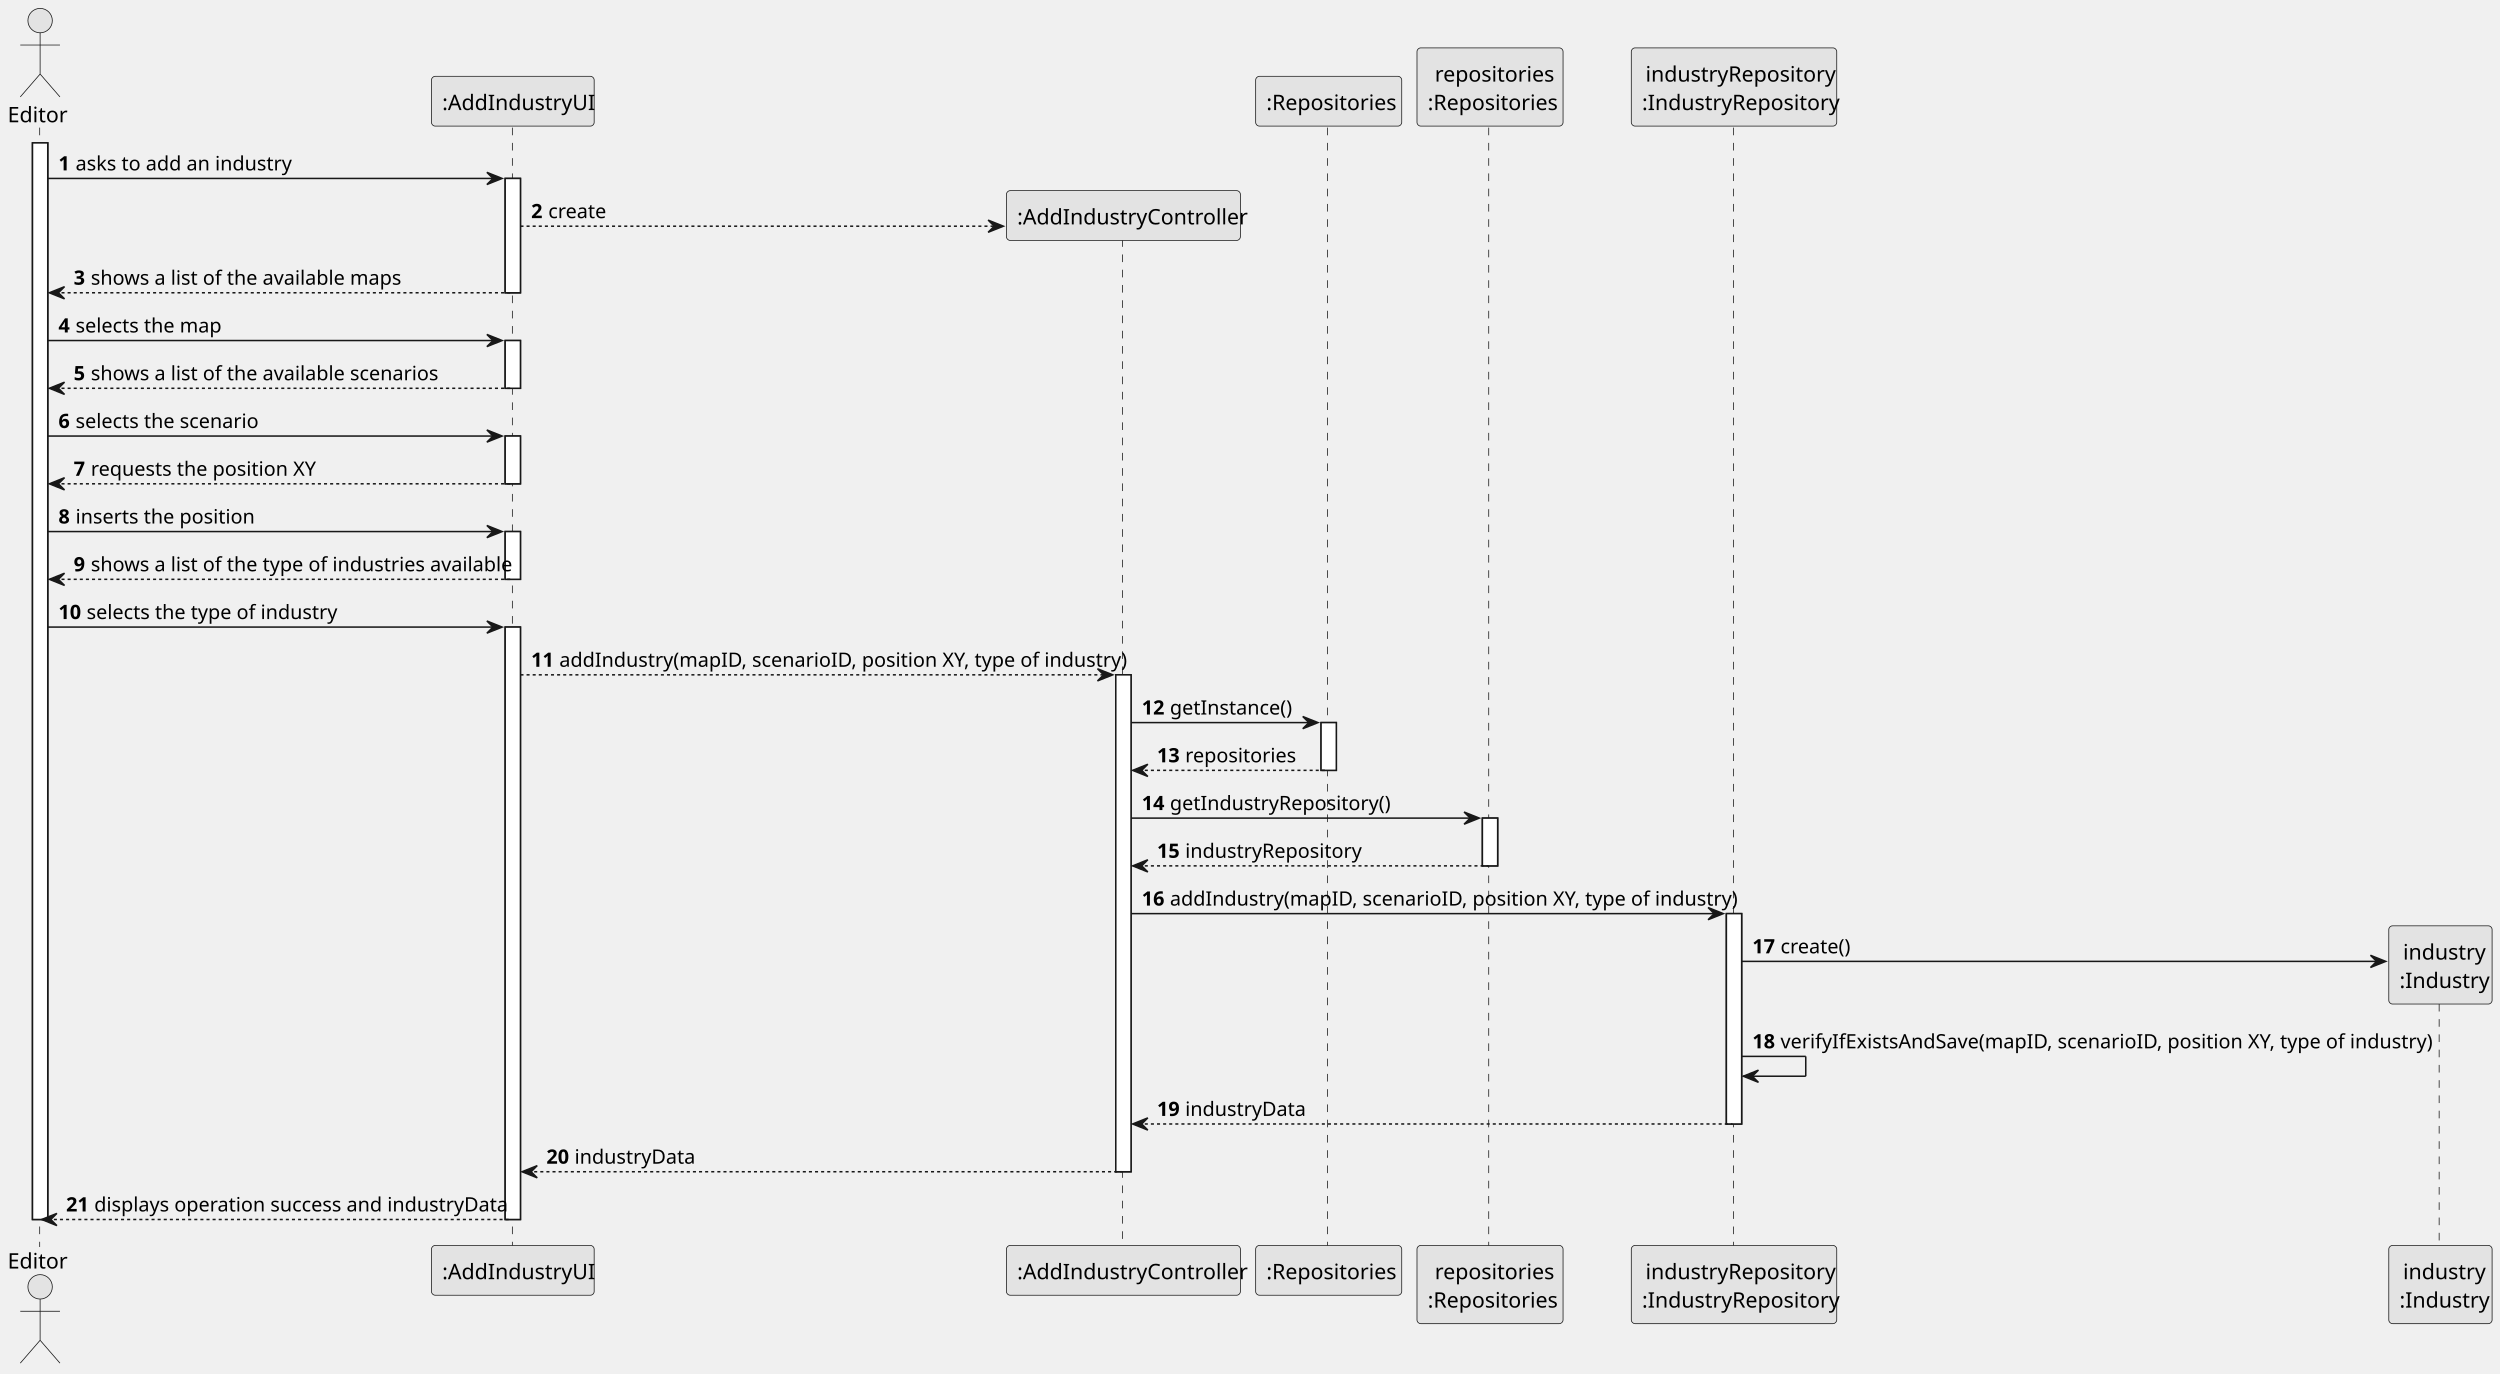
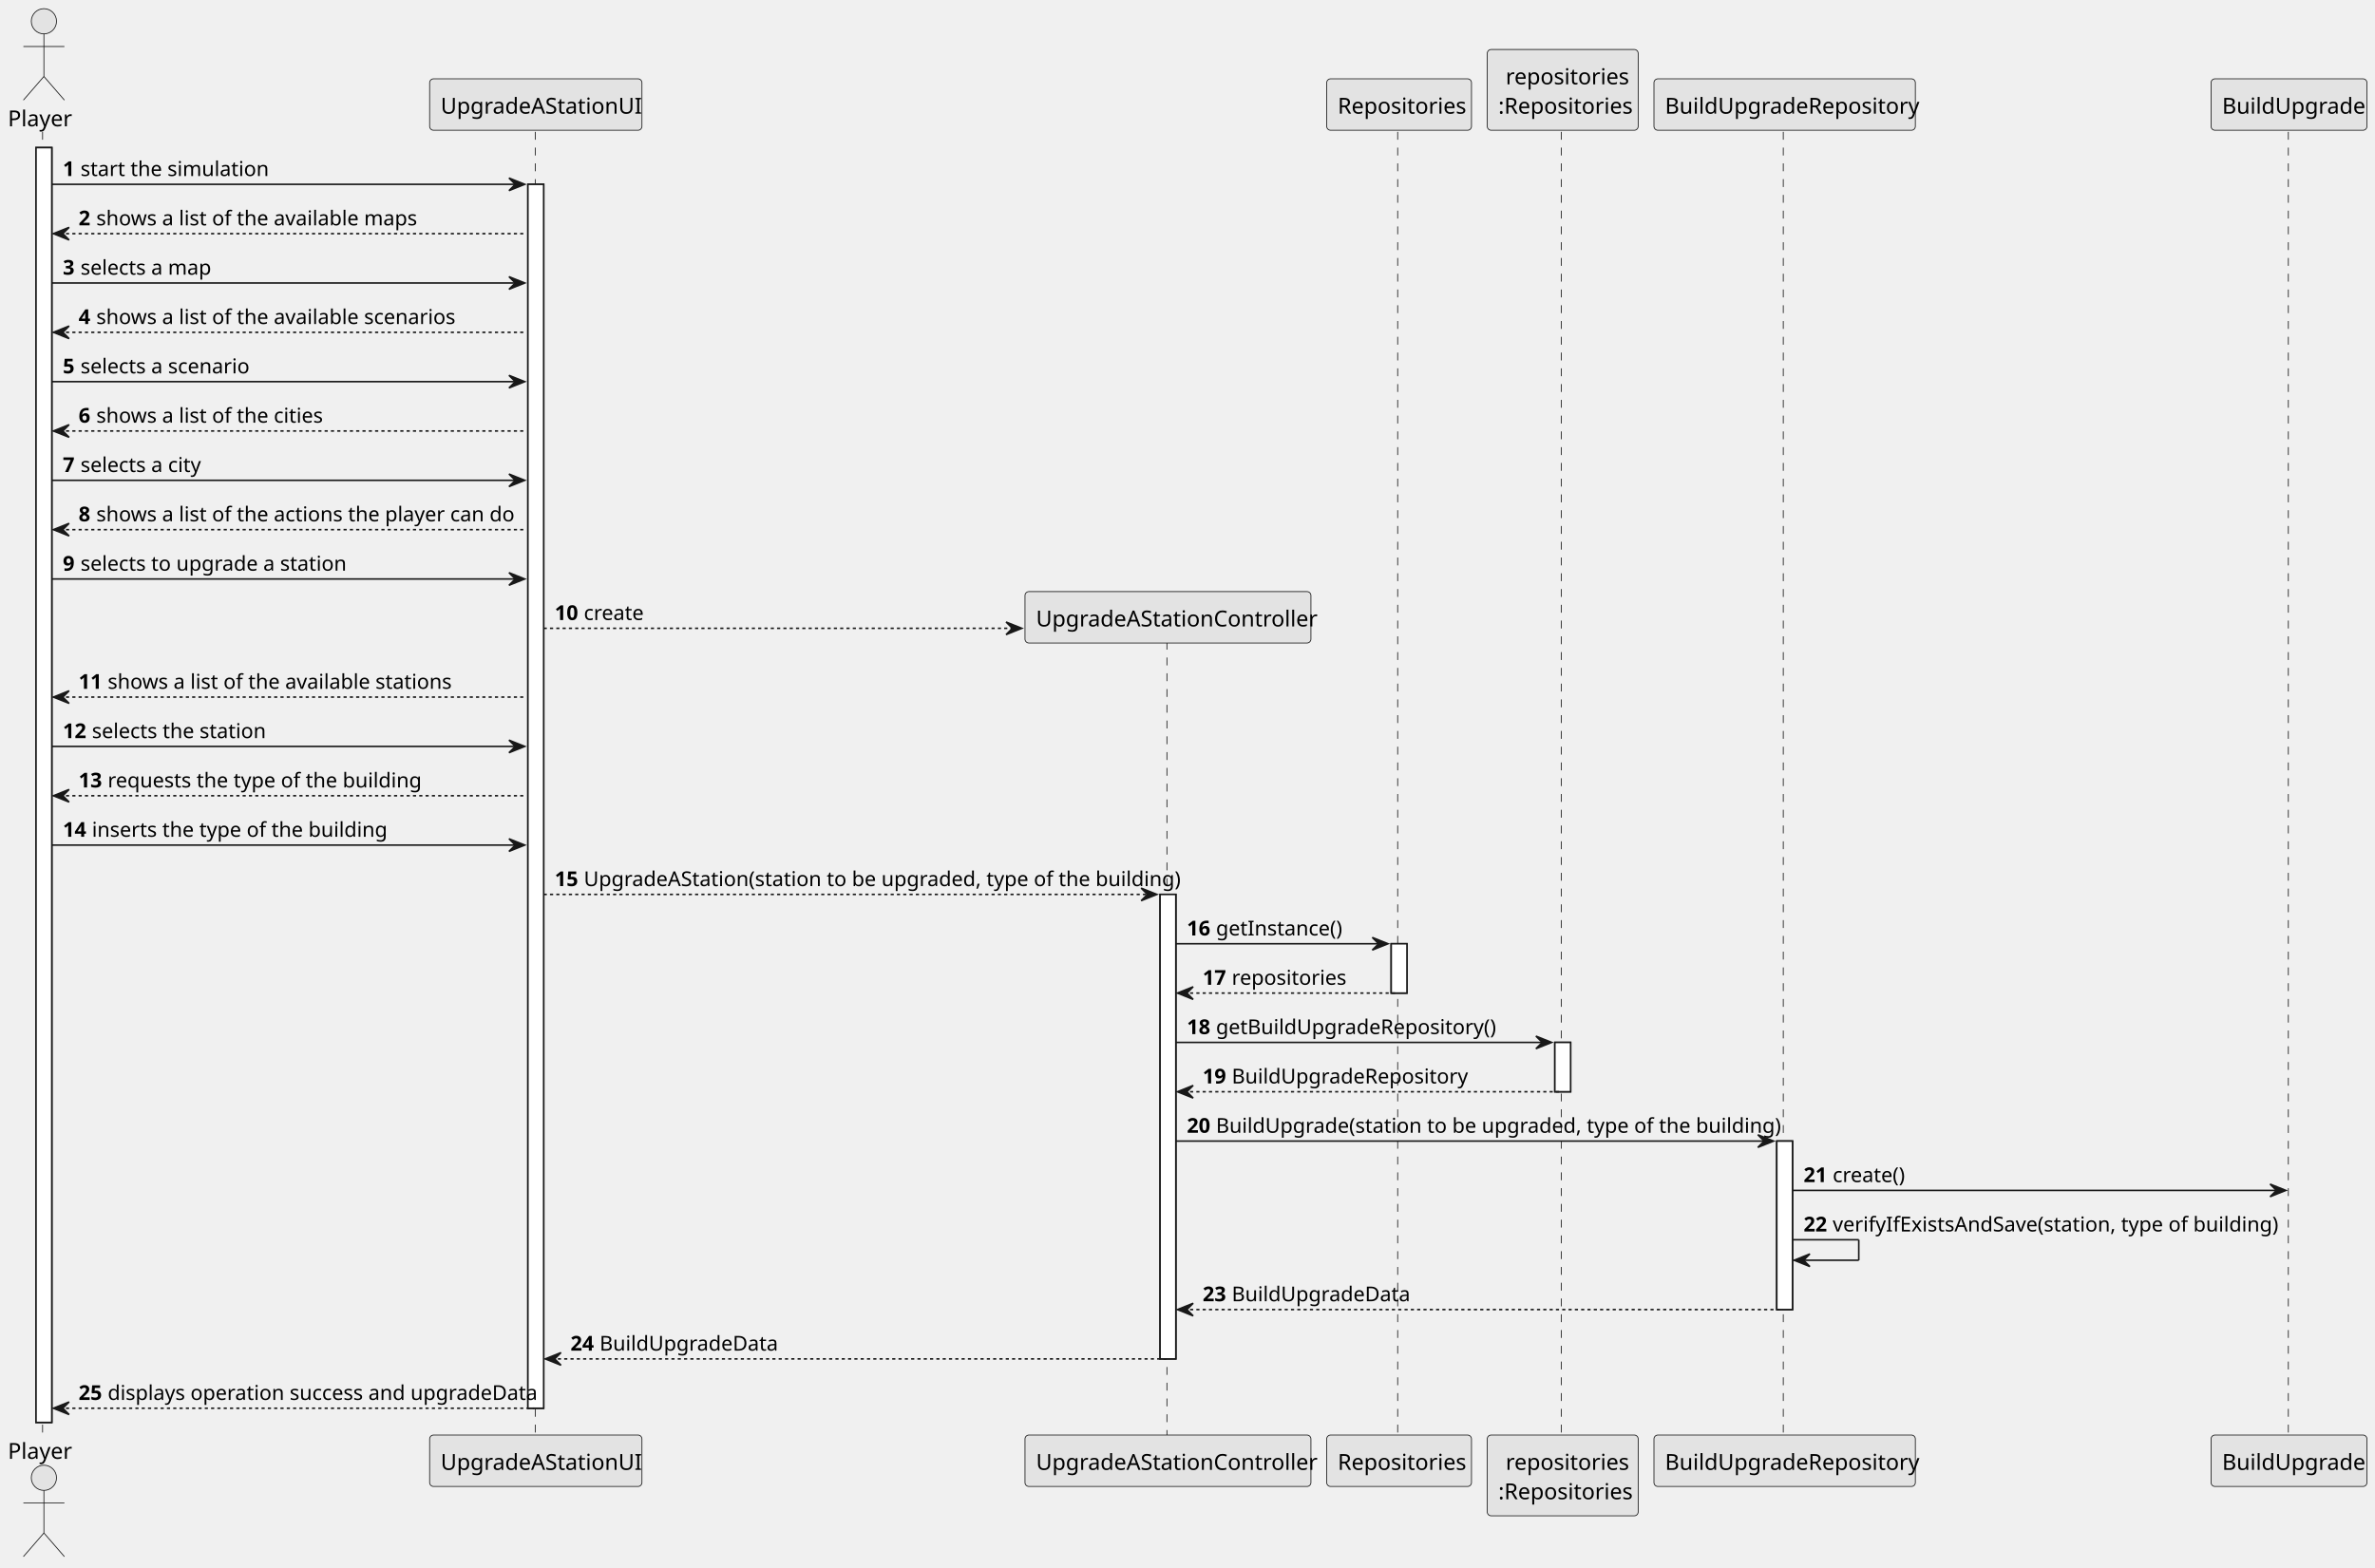
- <svg xmlns="http://www.w3.org/2000/svg" contentStyleType="text/css" height="900px" preserveAspectRatio="none" style="width:1638px;height:900px;background:#FFFFFF;" version="1.1" viewBox="0 0 1638 900" width="1638px" zoomAndPan="magnify">
+ <svg xmlns="http://www.w3.org/2000/svg" contentStyleType="text/css" height="994px" preserveAspectRatio="none" style="width:1506px;height:994px;background:#FFFFFF;" version="1.1" viewBox="0 0 1506 994" width="1506px" zoomAndPan="magnify">
  <defs />
  <g>
-     <rect fill="#FFFFFF" height="705.393" style="stroke:#181818;stroke-width:1.0;" width="10" x="21.286" y="93.621" />
-     <rect fill="#FFFFFF" height="74.912" style="stroke:#181818;stroke-width:1.0;" width="10" x="330.998" y="116.912" />
-     <rect fill="#FFFFFF" height="31.291" style="stroke:#181818;stroke-width:1.0;" width="10" x="330.998" y="223.115" />
-     <rect fill="#FFFFFF" height="31.291" style="stroke:#181818;stroke-width:1.0;" width="10" x="330.998" y="285.697" />
-     <rect fill="#FFFFFF" height="31.291" style="stroke:#181818;stroke-width:1.0;" width="10" x="330.998" y="348.279" />
-     <rect fill="#FFFFFF" height="388.152" style="stroke:#181818;stroke-width:1.0;" width="10" x="330.998" y="410.861" />
-     <rect fill="#FFFFFF" height="325.57" style="stroke:#181818;stroke-width:1.0;" width="10" x="731.063" y="442.152" />
-     <rect fill="#FFFFFF" height="31.291" style="stroke:#181818;stroke-width:1.0;" width="10" x="865.56" y="473.443" />
-     <rect fill="#FFFFFF" height="31.291" style="stroke:#181818;stroke-width:1.0;" width="10" x="971.263" y="536.025" />
-     <rect fill="#FFFFFF" height="137.824" style="stroke:#181818;stroke-width:1.0;" width="10" x="1131.129" y="598.607" />
-     <line style="stroke:#181818;stroke-width:0.5;stroke-dasharray:5.0,5.0;" x1="26" x2="26" y1="83.621" y2="817.014" />
-     <line style="stroke:#181818;stroke-width:0.5;stroke-dasharray:5.0,5.0;" x1="335.698" x2="335.698" y1="83.621" y2="817.014" />
-     <line style="stroke:#181818;stroke-width:0.5;stroke-dasharray:5.0,5.0;" x1="735.419" x2="735.419" y1="156.723" y2="817.014" />
-     <line style="stroke:#181818;stroke-width:0.5;stroke-dasharray:5.0,5.0;" x1="869.708" x2="869.708" y1="83.621" y2="817.014" />
-     <line style="stroke:#181818;stroke-width:0.5;stroke-dasharray:5.0,5.0;" x1="975.411" x2="975.411" y1="83.621" y2="817.014" />
-     <line style="stroke:#181818;stroke-width:0.5;stroke-dasharray:5.0,5.0;" x1="1135.826" x2="1135.826" y1="83.621" y2="817.014" />
-     <line style="stroke:#181818;stroke-width:0.5;stroke-dasharray:5.0,5.0;" x1="1598.133" x2="1598.133" y1="647.729" y2="817.014" />
-     <text fill="#000000" font-family="sans-serif" font-size="14" lengthAdjust="spacing" textLength="36.572" x="5" y="80.107">Editor</text>
-     <ellipse cx="26.286" cy="13.5" fill="#E3E3E3" rx="8" ry="8" style="stroke:#181818;stroke-width:0.5;" />
-     <path d="M26.286,21.5 L26.286,48.5 M13.286,29.5 L39.286,29.5 M26.286,48.5 L13.286,63.5 M26.286,48.5 L39.286,63.5 " fill="none" style="stroke:#181818;stroke-width:0.5;" />
-     <text fill="#000000" font-family="sans-serif" font-size="14" lengthAdjust="spacing" textLength="36.572" x="5" y="831.121">Editor</text>
-     <ellipse cx="26.286" cy="843.135" fill="#E3E3E3" rx="8" ry="8" style="stroke:#181818;stroke-width:0.5;" />
-     <path d="M26.286,851.135 L26.286,878.135 M13.286,859.135 L39.286,859.135 M26.286,878.135 L13.286,893.135 M26.286,878.135 L39.286,893.135 " fill="none" style="stroke:#181818;stroke-width:0.5;" />
-     <rect fill="#E3E3E3" height="32.621" rx="2.5" ry="2.5" style="stroke:#181818;stroke-width:0.5;" width="106.6" x="282.698" y="50" />
-     <text fill="#000000" font-family="sans-serif" font-size="14" lengthAdjust="spacing" textLength="92.6" x="289.698" y="72.107">:AddIndustryUI</text>
-     <rect fill="#E3E3E3" height="32.621" rx="2.5" ry="2.5" style="stroke:#181818;stroke-width:0.5;" width="106.6" x="282.698" y="816.014" />
-     <text fill="#000000" font-family="sans-serif" font-size="14" lengthAdjust="spacing" textLength="92.6" x="289.698" y="838.121">:AddIndustryUI</text>
-     <rect fill="#E3E3E3" height="32.621" rx="2.5" ry="2.5" style="stroke:#181818;stroke-width:0.5;" width="153.289" x="659.419" y="816.014" />
-     <text fill="#000000" font-family="sans-serif" font-size="14" lengthAdjust="spacing" textLength="139.289" x="666.419" y="838.121">:AddIndustryController</text>
-     <rect fill="#E3E3E3" height="32.621" rx="2.5" ry="2.5" style="stroke:#181818;stroke-width:0.5;" width="95.703" x="822.708" y="50" />
-     <text fill="#000000" font-family="sans-serif" font-size="14" lengthAdjust="spacing" textLength="81.703" x="829.708" y="72.107">:Repositories</text>
-     <rect fill="#E3E3E3" height="32.621" rx="2.5" ry="2.5" style="stroke:#181818;stroke-width:0.5;" width="95.703" x="822.708" y="816.014" />
-     <text fill="#000000" font-family="sans-serif" font-size="14" lengthAdjust="spacing" textLength="81.703" x="829.708" y="838.121">:Repositories</text>
-     <rect fill="#E3E3E3" height="51.242" rx="2.5" ry="2.5" style="stroke:#181818;stroke-width:0.5;" width="95.703" x="928.411" y="31.379" />
-     <text fill="#000000" font-family="sans-serif" font-size="14" lengthAdjust="spacing" textLength="72.365" x="940.08" y="53.486">repositories</text>
-     <text fill="#000000" font-family="sans-serif" font-size="14" lengthAdjust="spacing" textLength="81.703" x="935.411" y="72.107">:Repositories</text>
-     <rect fill="#E3E3E3" height="51.242" rx="2.5" ry="2.5" style="stroke:#181818;stroke-width:0.5;" width="95.703" x="928.411" y="816.014" />
-     <text fill="#000000" font-family="sans-serif" font-size="14" lengthAdjust="spacing" textLength="72.365" x="940.08" y="838.121">repositories</text>
-     <text fill="#000000" font-family="sans-serif" font-size="14" lengthAdjust="spacing" textLength="81.703" x="935.411" y="856.742">:Repositories</text>
-     <rect fill="#E3E3E3" height="51.242" rx="2.5" ry="2.5" style="stroke:#181818;stroke-width:0.5;" width="134.606" x="1068.826" y="31.379" />
-     <text fill="#000000" font-family="sans-serif" font-size="14" lengthAdjust="spacing" textLength="115.938" x="1078.161" y="53.486">industryRepository</text>
-     <text fill="#000000" font-family="sans-serif" font-size="14" lengthAdjust="spacing" textLength="120.606" x="1075.826" y="72.107">:IndustryRepository</text>
-     <rect fill="#E3E3E3" height="51.242" rx="2.5" ry="2.5" style="stroke:#181818;stroke-width:0.5;" width="134.606" x="1068.826" y="816.014" />
-     <text fill="#000000" font-family="sans-serif" font-size="14" lengthAdjust="spacing" textLength="115.938" x="1078.161" y="838.121">industryRepository</text>
-     <text fill="#000000" font-family="sans-serif" font-size="14" lengthAdjust="spacing" textLength="120.606" x="1075.826" y="856.742">:IndustryRepository</text>
-     <rect fill="#E3E3E3" height="51.242" rx="2.5" ry="2.5" style="stroke:#181818;stroke-width:0.5;" width="67.689" x="1565.133" y="816.014" />
-     <text fill="#000000" font-family="sans-serif" font-size="14" lengthAdjust="spacing" textLength="49.02" x="1574.468" y="838.121">industry</text>
-     <text fill="#000000" font-family="sans-serif" font-size="14" lengthAdjust="spacing" textLength="53.69" x="1572.133" y="856.742">:Industry</text>
-     <rect fill="#FFFFFF" height="705.393" style="stroke:#181818;stroke-width:1.0;" width="10" x="21.286" y="93.621" />
-     <rect fill="#FFFFFF" height="74.912" style="stroke:#181818;stroke-width:1.0;" width="10" x="330.998" y="116.912" />
-     <rect fill="#FFFFFF" height="31.291" style="stroke:#181818;stroke-width:1.0;" width="10" x="330.998" y="223.115" />
-     <rect fill="#FFFFFF" height="31.291" style="stroke:#181818;stroke-width:1.0;" width="10" x="330.998" y="285.697" />
-     <rect fill="#FFFFFF" height="31.291" style="stroke:#181818;stroke-width:1.0;" width="10" x="330.998" y="348.279" />
-     <rect fill="#FFFFFF" height="388.152" style="stroke:#181818;stroke-width:1.0;" width="10" x="330.998" y="410.861" />
-     <rect fill="#FFFFFF" height="325.57" style="stroke:#181818;stroke-width:1.0;" width="10" x="731.063" y="442.152" />
-     <rect fill="#FFFFFF" height="31.291" style="stroke:#181818;stroke-width:1.0;" width="10" x="865.56" y="473.443" />
-     <rect fill="#FFFFFF" height="31.291" style="stroke:#181818;stroke-width:1.0;" width="10" x="971.263" y="536.025" />
-     <rect fill="#FFFFFF" height="137.824" style="stroke:#181818;stroke-width:1.0;" width="10" x="1131.129" y="598.607" />
-     <polygon fill="#181818" points="318.998,112.912,328.998,116.912,318.998,120.912,322.998,116.912" style="stroke:#181818;stroke-width:1.0;" />
-     <line style="stroke:#181818;stroke-width:1.0;" x1="31.286" x2="324.998" y1="116.912" y2="116.912" />
-     <text fill="#000000" font-family="sans-serif" font-size="13" font-weight="bold" lengthAdjust="spacing" textLength="7.23" x="38.286" y="111.649">1</text>
-     <text fill="#000000" font-family="sans-serif" font-size="13" lengthAdjust="spacing" textLength="133.688" x="49.516" y="111.649">asks to add an industry</text>
-     <polygon fill="#181818" points="647.419,144.203,657.419,148.203,647.419,152.203,651.419,148.203" style="stroke:#181818;stroke-width:1.0;" />
-     <line style="stroke:#181818;stroke-width:1.0;stroke-dasharray:2.0,2.0;" x1="340.998" x2="653.419" y1="148.203" y2="148.203" />
-     <text fill="#000000" font-family="sans-serif" font-size="13" font-weight="bold" lengthAdjust="spacing" textLength="7.23" x="347.998" y="142.94">2</text>
-     <text fill="#000000" font-family="sans-serif" font-size="13" lengthAdjust="spacing" textLength="36.131" x="359.228" y="142.94">create</text>
-     <rect fill="#E3E3E3" height="32.621" rx="2.5" ry="2.5" style="stroke:#181818;stroke-width:0.5;" width="153.289" x="659.419" y="124.912" />
-     <text fill="#000000" font-family="sans-serif" font-size="14" lengthAdjust="spacing" textLength="139.289" x="666.419" y="147.019">:AddIndustryController</text>
-     <polygon fill="#181818" points="42.286,187.824,32.286,191.824,42.286,195.824,38.286,191.824" style="stroke:#181818;stroke-width:1.0;" />
-     <line style="stroke:#181818;stroke-width:1.0;stroke-dasharray:2.0,2.0;" x1="36.286" x2="334.998" y1="191.824" y2="191.824" />
-     <text fill="#000000" font-family="sans-serif" font-size="13" font-weight="bold" lengthAdjust="spacing" textLength="7.23" x="48.286" y="186.561">3</text>
-     <text fill="#000000" font-family="sans-serif" font-size="13" lengthAdjust="spacing" textLength="193.654" x="59.516" y="186.561">shows a list of the available maps</text>
-     <polygon fill="#181818" points="318.998,219.115,328.998,223.115,318.998,227.115,322.998,223.115" style="stroke:#181818;stroke-width:1.0;" />
-     <line style="stroke:#181818;stroke-width:1.0;" x1="31.286" x2="324.998" y1="223.115" y2="223.115" />
-     <text fill="#000000" font-family="sans-serif" font-size="13" font-weight="bold" lengthAdjust="spacing" textLength="7.23" x="38.286" y="217.852">4</text>
-     <text fill="#000000" font-family="sans-serif" font-size="13" lengthAdjust="spacing" textLength="91.044" x="49.516" y="217.852">selects the map</text>
-     <polygon fill="#181818" points="42.286,250.406,32.286,254.406,42.286,258.406,38.286,254.406" style="stroke:#181818;stroke-width:1.0;" />
-     <line style="stroke:#181818;stroke-width:1.0;stroke-dasharray:2.0,2.0;" x1="36.286" x2="334.998" y1="254.406" y2="254.406" />
-     <text fill="#000000" font-family="sans-serif" font-size="13" font-weight="bold" lengthAdjust="spacing" textLength="7.23" x="48.286" y="249.144">5</text>
-     <text fill="#000000" font-family="sans-serif" font-size="13" lengthAdjust="spacing" textLength="217.502" x="59.516" y="249.144">shows a list of the available scenarios</text>
-     <polygon fill="#181818" points="318.998,281.697,328.998,285.697,318.998,289.697,322.998,285.697" style="stroke:#181818;stroke-width:1.0;" />
-     <line style="stroke:#181818;stroke-width:1.0;" x1="31.286" x2="324.998" y1="285.697" y2="285.697" />
-     <text fill="#000000" font-family="sans-serif" font-size="13" font-weight="bold" lengthAdjust="spacing" textLength="7.23" x="38.286" y="280.435">6</text>
-     <text fill="#000000" font-family="sans-serif" font-size="13" lengthAdjust="spacing" textLength="114.893" x="49.516" y="280.435">selects the scenario</text>
-     <polygon fill="#181818" points="42.286,312.988,32.286,316.988,42.286,320.988,38.286,316.988" style="stroke:#181818;stroke-width:1.0;" />
-     <line style="stroke:#181818;stroke-width:1.0;stroke-dasharray:2.0,2.0;" x1="36.286" x2="334.998" y1="316.988" y2="316.988" />
-     <text fill="#000000" font-family="sans-serif" font-size="13" font-weight="bold" lengthAdjust="spacing" textLength="7.23" x="48.286" y="311.726">7</text>
-     <text fill="#000000" font-family="sans-serif" font-size="13" lengthAdjust="spacing" textLength="140.918" x="59.516" y="311.726">requests the position XY</text>
-     <polygon fill="#181818" points="318.998,344.279,328.998,348.279,318.998,352.279,322.998,348.279" style="stroke:#181818;stroke-width:1.0;" />
-     <line style="stroke:#181818;stroke-width:1.0;" x1="31.286" x2="324.998" y1="348.279" y2="348.279" />
-     <text fill="#000000" font-family="sans-serif" font-size="13" font-weight="bold" lengthAdjust="spacing" textLength="7.23" x="38.286" y="343.017">8</text>
-     <text fill="#000000" font-family="sans-serif" font-size="13" lengthAdjust="spacing" textLength="108.393" x="49.516" y="343.017">inserts the position</text>
-     <polygon fill="#181818" points="42.286,375.57,32.286,379.57,42.286,383.57,38.286,379.57" style="stroke:#181818;stroke-width:1.0;" />
-     <line style="stroke:#181818;stroke-width:1.0;stroke-dasharray:2.0,2.0;" x1="36.286" x2="334.998" y1="379.57" y2="379.57" />
-     <text fill="#000000" font-family="sans-serif" font-size="13" font-weight="bold" lengthAdjust="spacing" textLength="7.23" x="48.286" y="374.308">9</text>
-     <text fill="#000000" font-family="sans-serif" font-size="13" lengthAdjust="spacing" textLength="260.14" x="59.516" y="374.308">shows a list of the type of industries available</text>
-     <polygon fill="#181818" points="318.998,406.861,328.998,410.861,318.998,414.861,322.998,410.861" style="stroke:#181818;stroke-width:1.0;" />
-     <line style="stroke:#181818;stroke-width:1.0;" x1="31.286" x2="324.998" y1="410.861" y2="410.861" />
-     <text fill="#000000" font-family="sans-serif" font-size="13" font-weight="bold" lengthAdjust="spacing" textLength="14.46" x="38.286" y="405.599">10</text>
-     <text fill="#000000" font-family="sans-serif" font-size="13" lengthAdjust="spacing" textLength="153.912" x="56.746" y="405.599">selects the type of industry</text>
-     <polygon fill="#181818" points="719.063,438.152,729.063,442.152,719.063,446.152,723.063,442.152" style="stroke:#181818;stroke-width:1.0;" />
-     <line style="stroke:#181818;stroke-width:1.0;stroke-dasharray:2.0,2.0;" x1="340.998" x2="725.063" y1="442.152" y2="442.152" />
-     <text fill="#000000" font-family="sans-serif" font-size="13" font-weight="bold" lengthAdjust="spacing" textLength="14.46" x="347.998" y="436.89">11</text>
-     <text fill="#000000" font-family="sans-serif" font-size="13" lengthAdjust="spacing" textLength="352.606" x="366.457" y="436.89">addIndustry(mapID, scenarioID, position XY, type of industry)</text>
-     <polygon fill="#181818" points="853.56,469.443,863.56,473.443,853.56,477.443,857.56,473.443" style="stroke:#181818;stroke-width:1.0;" />
-     <line style="stroke:#181818;stroke-width:1.0;" x1="741.063" x2="859.56" y1="473.443" y2="473.443" />
-     <text fill="#000000" font-family="sans-serif" font-size="13" font-weight="bold" lengthAdjust="spacing" textLength="14.46" x="748.063" y="468.181">12</text>
-     <text fill="#000000" font-family="sans-serif" font-size="13" lengthAdjust="spacing" textLength="75.874" x="766.523" y="468.181">getInstance()</text>
-     <polygon fill="#181818" points="752.063,500.734,742.063,504.734,752.063,508.734,748.063,504.734" style="stroke:#181818;stroke-width:1.0;" />
-     <line style="stroke:#181818;stroke-width:1.0;stroke-dasharray:2.0,2.0;" x1="746.063" x2="869.56" y1="504.734" y2="504.734" />
-     <text fill="#000000" font-family="sans-serif" font-size="13" font-weight="bold" lengthAdjust="spacing" textLength="14.46" x="758.063" y="499.472">13</text>
-     <text fill="#000000" font-family="sans-serif" font-size="13" lengthAdjust="spacing" textLength="67.196" x="776.523" y="499.472">repositories</text>
-     <polygon fill="#181818" points="959.263,532.025,969.263,536.025,959.263,540.025,963.263,536.025" style="stroke:#181818;stroke-width:1.0;" />
-     <line style="stroke:#181818;stroke-width:1.0;" x1="741.063" x2="965.263" y1="536.025" y2="536.025" />
-     <text fill="#000000" font-family="sans-serif" font-size="13" font-weight="bold" lengthAdjust="spacing" textLength="14.46" x="748.063" y="530.763">14</text>
-     <text fill="#000000" font-family="sans-serif" font-size="13" lengthAdjust="spacing" textLength="135.11" x="766.523" y="530.763">getIndustryRepository()</text>
-     <polygon fill="#181818" points="752.063,563.316,742.063,567.316,752.063,571.316,748.063,567.316" style="stroke:#181818;stroke-width:1.0;" />
-     <line style="stroke:#181818;stroke-width:1.0;stroke-dasharray:2.0,2.0;" x1="746.063" x2="975.263" y1="567.316" y2="567.316" />
-     <text fill="#000000" font-family="sans-serif" font-size="13" font-weight="bold" lengthAdjust="spacing" textLength="14.46" x="758.063" y="562.054">15</text>
-     <text fill="#000000" font-family="sans-serif" font-size="13" lengthAdjust="spacing" textLength="107.656" x="776.523" y="562.054">industryRepository</text>
-     <polygon fill="#181818" points="1119.129,594.607,1129.129,598.607,1119.129,602.607,1123.129,598.607" style="stroke:#181818;stroke-width:1.0;" />
-     <line style="stroke:#181818;stroke-width:1.0;" x1="741.063" x2="1125.129" y1="598.607" y2="598.607" />
-     <text fill="#000000" font-family="sans-serif" font-size="13" font-weight="bold" lengthAdjust="spacing" textLength="14.46" x="748.063" y="593.345">16</text>
-     <text fill="#000000" font-family="sans-serif" font-size="13" lengthAdjust="spacing" textLength="352.606" x="766.523" y="593.345">addIndustry(mapID, scenarioID, position XY, type of industry)</text>
-     <polygon fill="#181818" points="1553.133,625.898,1563.133,629.898,1553.133,633.898,1557.133,629.898" style="stroke:#181818;stroke-width:1.0;" />
-     <line style="stroke:#181818;stroke-width:1.0;" x1="1141.129" x2="1559.133" y1="629.898" y2="629.898" />
-     <text fill="#000000" font-family="sans-serif" font-size="13" font-weight="bold" lengthAdjust="spacing" textLength="14.46" x="1148.129" y="624.636">17</text>
-     <text fill="#000000" font-family="sans-serif" font-size="13" lengthAdjust="spacing" textLength="44.789" x="1166.589" y="624.636">create()</text>
-     <rect fill="#E3E3E3" height="51.242" rx="2.5" ry="2.5" style="stroke:#181818;stroke-width:0.5;" width="67.689" x="1565.133" y="606.607" />
-     <text fill="#000000" font-family="sans-serif" font-size="14" lengthAdjust="spacing" textLength="49.02" x="1574.468" y="628.715">industry</text>
-     <text fill="#000000" font-family="sans-serif" font-size="14" lengthAdjust="spacing" textLength="53.69" x="1572.133" y="647.336">:Industry</text>
-     <line style="stroke:#181818;stroke-width:1.0;" x1="1141.129" x2="1183.129" y1="692.141" y2="692.141" />
-     <line style="stroke:#181818;stroke-width:1.0;" x1="1183.129" x2="1183.129" y1="692.141" y2="705.141" />
-     <line style="stroke:#181818;stroke-width:1.0;" x1="1142.129" x2="1183.129" y1="705.141" y2="705.141" />
-     <polygon fill="#181818" points="1152.129,701.141,1142.129,705.141,1152.129,709.141,1148.129,705.141" style="stroke:#181818;stroke-width:1.0;" />
-     <text fill="#000000" font-family="sans-serif" font-size="13" font-weight="bold" lengthAdjust="spacing" textLength="14.46" x="1148.129" y="686.878">18</text>
-     <text fill="#000000" font-family="sans-serif" font-size="13" lengthAdjust="spacing" textLength="410.389" x="1166.589" y="686.878">verifyIfExistsAndSave(mapID, scenarioID, position XY, type of industry)</text>
-     <polygon fill="#181818" points="752.063,732.432,742.063,736.432,752.063,740.432,748.063,736.432" style="stroke:#181818;stroke-width:1.0;" />
-     <line style="stroke:#181818;stroke-width:1.0;stroke-dasharray:2.0,2.0;" x1="746.063" x2="1135.129" y1="736.432" y2="736.432" />
-     <text fill="#000000" font-family="sans-serif" font-size="13" font-weight="bold" lengthAdjust="spacing" textLength="14.46" x="758.063" y="731.169">19</text>
-     <text fill="#000000" font-family="sans-serif" font-size="13" lengthAdjust="spacing" textLength="72.979" x="776.523" y="731.169">industryData</text>
-     <polygon fill="#181818" points="351.998,763.723,341.998,767.723,351.998,771.723,347.998,767.723" style="stroke:#181818;stroke-width:1.0;" />
-     <line style="stroke:#181818;stroke-width:1.0;stroke-dasharray:2.0,2.0;" x1="345.998" x2="735.063" y1="767.723" y2="767.723" />
-     <text fill="#000000" font-family="sans-serif" font-size="13" font-weight="bold" lengthAdjust="spacing" textLength="14.46" x="357.998" y="762.46">20</text>
-     <text fill="#000000" font-family="sans-serif" font-size="13" lengthAdjust="spacing" textLength="72.979" x="376.457" y="762.46">industryData</text>
-     <polygon fill="#181818" points="37.286,795.014,27.286,799.014,37.286,803.014,33.286,799.014" style="stroke:#181818;stroke-width:1.0;" />
-     <line style="stroke:#181818;stroke-width:1.0;stroke-dasharray:2.0,2.0;" x1="31.286" x2="334.998" y1="799.014" y2="799.014" />
-     <text fill="#000000" font-family="sans-serif" font-size="13" font-weight="bold" lengthAdjust="spacing" textLength="14.46" x="43.286" y="793.751">21</text>
-     <text fill="#000000" font-family="sans-serif" font-size="13" lengthAdjust="spacing" textLength="257.252" x="61.746" y="793.751">displays operation success and industryData</text>
+     <rect fill="#FFFFFF" height="808.606" style="stroke:#181818;stroke-width:1.0;" width="10" x="22.841" y="93.621" />
+     <rect fill="#FFFFFF" height="776.314" style="stroke:#181818;stroke-width:1.0;" width="10" x="334.743" y="116.912" />
+     <rect fill="#FFFFFF" height="294.619" style="stroke:#181818;stroke-width:1.0;" width="10" x="735.608" y="567.316" />
+     <rect fill="#FFFFFF" height="31.291" style="stroke:#181818;stroke-width:1.0;" width="10" x="882.173" y="598.607" />
+     <rect fill="#FFFFFF" height="31.291" style="stroke:#181818;stroke-width:1.0;" width="10" x="985.932" y="661.189" />
+     <rect fill="#FFFFFF" height="106.873" style="stroke:#181818;stroke-width:1.0;" width="10" x="1126.659" y="723.771" />
+     <line style="stroke:#181818;stroke-width:0.5;stroke-dasharray:5.0,5.0;" x1="27" x2="27" y1="83.621" y2="911.227" />
+     <line style="stroke:#181818;stroke-width:0.5;stroke-dasharray:5.0,5.0;" x1="339.429" x2="339.429" y1="83.621" y2="911.227" />
+     <line style="stroke:#181818;stroke-width:0.5;stroke-dasharray:5.0,5.0;" x1="739.95" x2="739.95" y1="407.051" y2="911.227" />
+     <line style="stroke:#181818;stroke-width:0.5;stroke-dasharray:5.0,5.0;" x1="886.267" x2="886.267" y1="83.621" y2="911.227" />
+     <line style="stroke:#181818;stroke-width:0.5;stroke-dasharray:5.0,5.0;" x1="990.08" x2="990.08" y1="83.621" y2="911.227" />
+     <line style="stroke:#181818;stroke-width:0.5;stroke-dasharray:5.0,5.0;" x1="1130.783" x2="1130.783" y1="83.621" y2="911.227" />
+     <line style="stroke:#181818;stroke-width:0.5;stroke-dasharray:5.0,5.0;" x1="1451.052" x2="1451.052" y1="83.621" y2="911.227" />
+     <text fill="#000000" font-family="sans-serif" font-size="14" lengthAdjust="spacing" textLength="39.683" x="5" y="80.107">Player</text>
+     <ellipse cx="27.841" cy="13.5" fill="#E3E3E3" rx="8" ry="8" style="stroke:#181818;stroke-width:0.5;" />
+     <path d="M27.841,21.5 L27.841,48.5 M14.841,29.5 L40.841,29.5 M27.841,48.5 L14.841,63.5 M27.841,48.5 L40.841,63.5 " fill="none" style="stroke:#181818;stroke-width:0.5;" />
+     <text fill="#000000" font-family="sans-serif" font-size="14" lengthAdjust="spacing" textLength="39.683" x="5" y="925.334">Player</text>
+     <ellipse cx="27.841" cy="937.348" fill="#E3E3E3" rx="8" ry="8" style="stroke:#181818;stroke-width:0.5;" />
+     <path d="M27.841,945.348 L27.841,972.348 M14.841,953.348 L40.841,953.348 M27.841,972.348 L14.841,987.348 M27.841,972.348 L40.841,987.348 " fill="none" style="stroke:#181818;stroke-width:0.5;" />
+     <rect fill="#E3E3E3" height="32.621" rx="2.5" ry="2.5" style="stroke:#181818;stroke-width:0.5;" width="134.627" x="272.429" y="50" />
+     <text fill="#000000" font-family="sans-serif" font-size="14" lengthAdjust="spacing" textLength="120.627" x="279.429" y="72.107">UpgradeAStationUI</text>
+     <rect fill="#E3E3E3" height="32.621" rx="2.5" ry="2.5" style="stroke:#181818;stroke-width:0.5;" width="134.627" x="272.429" y="910.227" />
+     <text fill="#000000" font-family="sans-serif" font-size="14" lengthAdjust="spacing" textLength="120.627" x="279.429" y="932.334">UpgradeAStationUI</text>
+     <rect fill="#E3E3E3" height="32.621" rx="2.5" ry="2.5" style="stroke:#181818;stroke-width:0.5;" width="181.316" x="649.95" y="910.227" />
+     <text fill="#000000" font-family="sans-serif" font-size="14" lengthAdjust="spacing" textLength="167.316" x="656.95" y="932.334">UpgradeAStationController</text>
+     <rect fill="#E3E3E3" height="32.621" rx="2.5" ry="2.5" style="stroke:#181818;stroke-width:0.5;" width="91.814" x="841.267" y="50" />
+     <text fill="#000000" font-family="sans-serif" font-size="14" lengthAdjust="spacing" textLength="77.814" x="848.267" y="72.107">Repositories</text>
+     <rect fill="#E3E3E3" height="32.621" rx="2.5" ry="2.5" style="stroke:#181818;stroke-width:0.5;" width="91.814" x="841.267" y="910.227" />
+     <text fill="#000000" font-family="sans-serif" font-size="14" lengthAdjust="spacing" textLength="77.814" x="848.267" y="932.334">Repositories</text>
+     <rect fill="#E3E3E3" height="51.242" rx="2.5" ry="2.5" style="stroke:#181818;stroke-width:0.5;" width="95.703" x="943.08" y="31.379" />
+     <text fill="#000000" font-family="sans-serif" font-size="14" lengthAdjust="spacing" textLength="72.365" x="954.749" y="53.486">repositories</text>
+     <text fill="#000000" font-family="sans-serif" font-size="14" lengthAdjust="spacing" textLength="81.703" x="950.08" y="72.107">:Repositories</text>
+     <rect fill="#E3E3E3" height="51.242" rx="2.5" ry="2.5" style="stroke:#181818;stroke-width:0.5;" width="95.703" x="943.08" y="910.227" />
+     <text fill="#000000" font-family="sans-serif" font-size="14" lengthAdjust="spacing" textLength="72.365" x="954.749" y="932.334">repositories</text>
+     <text fill="#000000" font-family="sans-serif" font-size="14" lengthAdjust="spacing" textLength="81.703" x="950.08" y="950.955">:Repositories</text>
+     <rect fill="#E3E3E3" height="32.621" rx="2.5" ry="2.5" style="stroke:#181818;stroke-width:0.5;" width="165.751" x="1048.783" y="50" />
+     <text fill="#000000" font-family="sans-serif" font-size="14" lengthAdjust="spacing" textLength="151.751" x="1055.783" y="72.107">BuildUpgradeRepository</text>
+     <rect fill="#E3E3E3" height="32.621" rx="2.5" ry="2.5" style="stroke:#181818;stroke-width:0.5;" width="165.751" x="1048.783" y="910.227" />
+     <text fill="#000000" font-family="sans-serif" font-size="14" lengthAdjust="spacing" textLength="151.751" x="1055.783" y="932.334">BuildUpgradeRepository</text>
+     <rect fill="#E3E3E3" height="32.621" rx="2.5" ry="2.5" style="stroke:#181818;stroke-width:0.5;" width="98.834" x="1402.052" y="50" />
+     <text fill="#000000" font-family="sans-serif" font-size="14" lengthAdjust="spacing" textLength="84.834" x="1409.052" y="72.107">BuildUpgrade</text>
+     <rect fill="#E3E3E3" height="32.621" rx="2.5" ry="2.5" style="stroke:#181818;stroke-width:0.5;" width="98.834" x="1402.052" y="910.227" />
+     <text fill="#000000" font-family="sans-serif" font-size="14" lengthAdjust="spacing" textLength="84.834" x="1409.052" y="932.334">BuildUpgrade</text>
+     <rect fill="#FFFFFF" height="808.606" style="stroke:#181818;stroke-width:1.0;" width="10" x="22.841" y="93.621" />
+     <rect fill="#FFFFFF" height="776.314" style="stroke:#181818;stroke-width:1.0;" width="10" x="334.743" y="116.912" />
+     <rect fill="#FFFFFF" height="294.619" style="stroke:#181818;stroke-width:1.0;" width="10" x="735.608" y="567.316" />
+     <rect fill="#FFFFFF" height="31.291" style="stroke:#181818;stroke-width:1.0;" width="10" x="882.173" y="598.607" />
+     <rect fill="#FFFFFF" height="31.291" style="stroke:#181818;stroke-width:1.0;" width="10" x="985.932" y="661.189" />
+     <rect fill="#FFFFFF" height="106.873" style="stroke:#181818;stroke-width:1.0;" width="10" x="1126.659" y="723.771" />
+     <polygon fill="#181818" points="322.743,112.912,332.743,116.912,322.743,120.912,326.743,116.912" style="stroke:#181818;stroke-width:1.0;" />
+     <line style="stroke:#181818;stroke-width:1.0;" x1="32.841" x2="328.743" y1="116.912" y2="116.912" />
+     <text fill="#000000" font-family="sans-serif" font-size="13" font-weight="bold" lengthAdjust="spacing" textLength="7.23" x="39.841" y="111.649">1</text>
+     <text fill="#000000" font-family="sans-serif" font-size="13" lengthAdjust="spacing" textLength="109.103" x="51.071" y="111.649">start the simulation</text>
+     <polygon fill="#181818" points="43.841,144.203,33.841,148.203,43.841,152.203,39.841,148.203" style="stroke:#181818;stroke-width:1.0;" />
+     <line style="stroke:#181818;stroke-width:1.0;stroke-dasharray:2.0,2.0;" x1="37.841" x2="333.743" y1="148.203" y2="148.203" />
+     <text fill="#000000" font-family="sans-serif" font-size="13" font-weight="bold" lengthAdjust="spacing" textLength="7.23" x="49.841" y="142.94">2</text>
+     <text fill="#000000" font-family="sans-serif" font-size="13" lengthAdjust="spacing" textLength="193.654" x="61.071" y="142.94">shows a list of the available maps</text>
+     <polygon fill="#181818" points="322.743,175.494,332.743,179.494,322.743,183.494,326.743,179.494" style="stroke:#181818;stroke-width:1.0;" />
+     <line style="stroke:#181818;stroke-width:1.0;" x1="32.841" x2="328.743" y1="179.494" y2="179.494" />
+     <text fill="#000000" font-family="sans-serif" font-size="13" font-weight="bold" lengthAdjust="spacing" textLength="7.23" x="39.841" y="174.231">3</text>
+     <text fill="#000000" font-family="sans-serif" font-size="13" lengthAdjust="spacing" textLength="80.203" x="51.071" y="174.231">selects a map</text>
+     <polygon fill="#181818" points="43.841,206.785,33.841,210.785,43.841,214.785,39.841,210.785" style="stroke:#181818;stroke-width:1.0;" />
+     <line style="stroke:#181818;stroke-width:1.0;stroke-dasharray:2.0,2.0;" x1="37.841" x2="333.743" y1="210.785" y2="210.785" />
+     <text fill="#000000" font-family="sans-serif" font-size="13" font-weight="bold" lengthAdjust="spacing" textLength="7.23" x="49.841" y="205.523">4</text>
+     <text fill="#000000" font-family="sans-serif" font-size="13" lengthAdjust="spacing" textLength="217.502" x="61.071" y="205.523">shows a list of the available scenarios</text>
+     <polygon fill="#181818" points="322.743,238.076,332.743,242.076,322.743,246.076,326.743,242.076" style="stroke:#181818;stroke-width:1.0;" />
+     <line style="stroke:#181818;stroke-width:1.0;" x1="32.841" x2="328.743" y1="242.076" y2="242.076" />
+     <text fill="#000000" font-family="sans-serif" font-size="13" font-weight="bold" lengthAdjust="spacing" textLength="7.23" x="39.841" y="236.814">5</text>
+     <text fill="#000000" font-family="sans-serif" font-size="13" lengthAdjust="spacing" textLength="104.051" x="51.071" y="236.814">selects a scenario</text>
+     <polygon fill="#181818" points="43.841,269.367,33.841,273.367,43.841,277.367,39.841,273.367" style="stroke:#181818;stroke-width:1.0;" />
+     <line style="stroke:#181818;stroke-width:1.0;stroke-dasharray:2.0,2.0;" x1="37.841" x2="333.743" y1="273.367" y2="273.367" />
+     <text fill="#000000" font-family="sans-serif" font-size="13" font-weight="bold" lengthAdjust="spacing" textLength="7.23" x="49.841" y="268.104">6</text>
+     <text fill="#000000" font-family="sans-serif" font-size="13" lengthAdjust="spacing" textLength="136.557" x="61.071" y="268.104">shows a list of the cities</text>
+     <polygon fill="#181818" points="322.743,300.658,332.743,304.658,322.743,308.658,326.743,304.658" style="stroke:#181818;stroke-width:1.0;" />
+     <line style="stroke:#181818;stroke-width:1.0;" x1="32.841" x2="328.743" y1="304.658" y2="304.658" />
+     <text fill="#000000" font-family="sans-serif" font-size="13" font-weight="bold" lengthAdjust="spacing" textLength="7.23" x="39.841" y="299.396">7</text>
+     <text fill="#000000" font-family="sans-serif" font-size="13" lengthAdjust="spacing" textLength="74.414" x="51.071" y="299.396">selects a city</text>
+     <polygon fill="#181818" points="43.841,331.949,33.841,335.949,43.841,339.949,39.841,335.949" style="stroke:#181818;stroke-width:1.0;" />
+     <line style="stroke:#181818;stroke-width:1.0;stroke-dasharray:2.0,2.0;" x1="37.841" x2="333.743" y1="335.949" y2="335.949" />
+     <text fill="#000000" font-family="sans-serif" font-size="13" font-weight="bold" lengthAdjust="spacing" textLength="7.23" x="49.841" y="330.687">8</text>
+     <text fill="#000000" font-family="sans-serif" font-size="13" lengthAdjust="spacing" textLength="251.475" x="61.071" y="330.687">shows a list of the actions the player can do</text>
+     <polygon fill="#181818" points="322.743,363.24,332.743,367.24,322.743,371.24,326.743,367.24" style="stroke:#181818;stroke-width:1.0;" />
+     <line style="stroke:#181818;stroke-width:1.0;" x1="32.841" x2="328.743" y1="367.24" y2="367.24" />
+     <text fill="#000000" font-family="sans-serif" font-size="13" font-weight="bold" lengthAdjust="spacing" textLength="7.23" x="39.841" y="361.978">9</text>
+     <text fill="#000000" font-family="sans-serif" font-size="13" lengthAdjust="spacing" textLength="158.99" x="51.071" y="361.978">selects to upgrade a station</text>
+     <polygon fill="#181818" points="637.95,394.531,647.95,398.531,637.95,402.531,641.95,398.531" style="stroke:#181818;stroke-width:1.0;" />
+     <line style="stroke:#181818;stroke-width:1.0;stroke-dasharray:2.0,2.0;" x1="344.743" x2="643.95" y1="398.531" y2="398.531" />
+     <text fill="#000000" font-family="sans-serif" font-size="13" font-weight="bold" lengthAdjust="spacing" textLength="14.46" x="351.743" y="393.269">10</text>
+     <text fill="#000000" font-family="sans-serif" font-size="13" lengthAdjust="spacing" textLength="36.131" x="370.203" y="393.269">create</text>
+     <rect fill="#E3E3E3" height="32.621" rx="2.5" ry="2.5" style="stroke:#181818;stroke-width:0.5;" width="181.316" x="649.95" y="375.24" />
+     <text fill="#000000" font-family="sans-serif" font-size="14" lengthAdjust="spacing" textLength="167.316" x="656.95" y="397.348">UpgradeAStationController</text>
+     <polygon fill="#181818" points="43.841,438.152,33.841,442.152,43.841,446.152,39.841,442.152" style="stroke:#181818;stroke-width:1.0;" />
+     <line style="stroke:#181818;stroke-width:1.0;stroke-dasharray:2.0,2.0;" x1="37.841" x2="333.743" y1="442.152" y2="442.152" />
+     <text fill="#000000" font-family="sans-serif" font-size="13" font-weight="bold" lengthAdjust="spacing" textLength="14.46" x="49.841" y="436.89">11</text>
+     <text fill="#000000" font-family="sans-serif" font-size="13" lengthAdjust="spacing" textLength="206.667" x="68.301" y="436.89">shows a list of the available stations</text>
+     <polygon fill="#181818" points="322.743,469.443,332.743,473.443,322.743,477.443,326.743,473.443" style="stroke:#181818;stroke-width:1.0;" />
+     <line style="stroke:#181818;stroke-width:1.0;" x1="32.841" x2="328.743" y1="473.443" y2="473.443" />
+     <text fill="#000000" font-family="sans-serif" font-size="13" font-weight="bold" lengthAdjust="spacing" textLength="14.46" x="39.841" y="468.181">12</text>
+     <text fill="#000000" font-family="sans-serif" font-size="13" lengthAdjust="spacing" textLength="104.057" x="58.301" y="468.181">selects the station</text>
+     <polygon fill="#181818" points="43.841,500.734,33.841,504.734,43.841,508.734,39.841,504.734" style="stroke:#181818;stroke-width:1.0;" />
+     <line style="stroke:#181818;stroke-width:1.0;stroke-dasharray:2.0,2.0;" x1="37.841" x2="333.743" y1="504.734" y2="504.734" />
+     <text fill="#000000" font-family="sans-serif" font-size="13" font-weight="bold" lengthAdjust="spacing" textLength="14.46" x="49.841" y="499.472">13</text>
+     <text fill="#000000" font-family="sans-serif" font-size="13" lengthAdjust="spacing" textLength="184.292" x="68.301" y="499.472">requests the type of the building</text>
+     <polygon fill="#181818" points="322.743,532.025,332.743,536.025,322.743,540.025,326.743,536.025" style="stroke:#181818;stroke-width:1.0;" />
+     <line style="stroke:#181818;stroke-width:1.0;" x1="32.841" x2="328.743" y1="536.025" y2="536.025" />
+     <text fill="#000000" font-family="sans-serif" font-size="13" font-weight="bold" lengthAdjust="spacing" textLength="14.46" x="39.841" y="530.763">14</text>
+     <text fill="#000000" font-family="sans-serif" font-size="13" lengthAdjust="spacing" textLength="172.72" x="58.301" y="530.763">inserts the type of the building</text>
+     <polygon fill="#181818" points="723.608,563.316,733.608,567.316,723.608,571.316,727.608,567.316" style="stroke:#181818;stroke-width:1.0;" />
+     <line style="stroke:#181818;stroke-width:1.0;stroke-dasharray:2.0,2.0;" x1="344.743" x2="729.608" y1="567.316" y2="567.316" />
+     <text fill="#000000" font-family="sans-serif" font-size="13" font-weight="bold" lengthAdjust="spacing" textLength="14.46" x="351.743" y="562.054">15</text>
+     <text fill="#000000" font-family="sans-serif" font-size="13" lengthAdjust="spacing" textLength="353.406" x="370.203" y="562.054">UpgradeAStation(station to be upgraded, type of the building)</text>
+     <polygon fill="#181818" points="870.173,594.607,880.173,598.607,870.173,602.607,874.173,598.607" style="stroke:#181818;stroke-width:1.0;" />
+     <line style="stroke:#181818;stroke-width:1.0;" x1="745.608" x2="876.173" y1="598.607" y2="598.607" />
+     <text fill="#000000" font-family="sans-serif" font-size="13" font-weight="bold" lengthAdjust="spacing" textLength="14.46" x="752.608" y="593.345">16</text>
+     <text fill="#000000" font-family="sans-serif" font-size="13" lengthAdjust="spacing" textLength="75.874" x="771.068" y="593.345">getInstance()</text>
+     <polygon fill="#181818" points="756.608,625.898,746.608,629.898,756.608,633.898,752.608,629.898" style="stroke:#181818;stroke-width:1.0;" />
+     <line style="stroke:#181818;stroke-width:1.0;stroke-dasharray:2.0,2.0;" x1="750.608" x2="886.173" y1="629.898" y2="629.898" />
+     <text fill="#000000" font-family="sans-serif" font-size="13" font-weight="bold" lengthAdjust="spacing" textLength="14.46" x="762.608" y="624.636">17</text>
+     <text fill="#000000" font-family="sans-serif" font-size="13" lengthAdjust="spacing" textLength="67.196" x="781.068" y="624.636">repositories</text>
+     <polygon fill="#181818" points="973.932,657.189,983.932,661.189,973.932,665.189,977.932,661.189" style="stroke:#181818;stroke-width:1.0;" />
+     <line style="stroke:#181818;stroke-width:1.0;" x1="745.608" x2="979.932" y1="661.189" y2="661.189" />
+     <text fill="#000000" font-family="sans-serif" font-size="13" font-weight="bold" lengthAdjust="spacing" textLength="14.46" x="752.608" y="655.927">18</text>
+     <text fill="#000000" font-family="sans-serif" font-size="13" lengthAdjust="spacing" textLength="167.642" x="771.068" y="655.927">getBuildUpgradeRepository()</text>
+     <polygon fill="#181818" points="756.608,688.481,746.608,692.481,756.608,696.481,752.608,692.481" style="stroke:#181818;stroke-width:1.0;" />
+     <line style="stroke:#181818;stroke-width:1.0;stroke-dasharray:2.0,2.0;" x1="750.608" x2="989.932" y1="692.481" y2="692.481" />
+     <text fill="#000000" font-family="sans-serif" font-size="13" font-weight="bold" lengthAdjust="spacing" textLength="14.46" x="762.608" y="687.218">19</text>
+     <text fill="#000000" font-family="sans-serif" font-size="13" lengthAdjust="spacing" textLength="140.912" x="781.068" y="687.218">BuildUpgradeRepository</text>
+     <polygon fill="#181818" points="1114.659,719.771,1124.659,723.771,1114.659,727.771,1118.659,723.771" style="stroke:#181818;stroke-width:1.0;" />
+     <line style="stroke:#181818;stroke-width:1.0;" x1="745.608" x2="1120.659" y1="723.771" y2="723.771" />
+     <text fill="#000000" font-family="sans-serif" font-size="13" font-weight="bold" lengthAdjust="spacing" textLength="14.46" x="752.608" y="718.509">20</text>
+     <text fill="#000000" font-family="sans-serif" font-size="13" lengthAdjust="spacing" textLength="333.169" x="771.068" y="718.509">BuildUpgrade(station to be upgraded, type of the building)</text>
+     <polygon fill="#181818" points="1439.469,751.062,1449.469,755.062,1439.469,759.062,1443.469,755.062" style="stroke:#181818;stroke-width:1.0;" />
+     <line style="stroke:#181818;stroke-width:1.0;" x1="1136.659" x2="1445.469" y1="755.062" y2="755.062" />
+     <text fill="#000000" font-family="sans-serif" font-size="13" font-weight="bold" lengthAdjust="spacing" textLength="14.46" x="1143.659" y="749.8">21</text>
+     <text fill="#000000" font-family="sans-serif" font-size="13" lengthAdjust="spacing" textLength="44.789" x="1162.119" y="749.8">create()</text>
+     <line style="stroke:#181818;stroke-width:1.0;" x1="1136.659" x2="1178.659" y1="786.354" y2="786.354" />
+     <line style="stroke:#181818;stroke-width:1.0;" x1="1178.659" x2="1178.659" y1="786.354" y2="799.354" />
+     <line style="stroke:#181818;stroke-width:1.0;" x1="1137.659" x2="1178.659" y1="799.354" y2="799.354" />
+     <polygon fill="#181818" points="1147.659,795.354,1137.659,799.354,1147.659,803.354,1143.659,799.354" style="stroke:#181818;stroke-width:1.0;" />
+     <text fill="#000000" font-family="sans-serif" font-size="13" font-weight="bold" lengthAdjust="spacing" textLength="14.46" x="1143.659" y="781.091">22</text>
+     <text fill="#000000" font-family="sans-serif" font-size="13" lengthAdjust="spacing" textLength="267.351" x="1162.119" y="781.091">verifyIfExistsAndSave(station, type of building)</text>
+     <polygon fill="#181818" points="756.608,826.644,746.608,830.644,756.608,834.644,752.608,830.644" style="stroke:#181818;stroke-width:1.0;" />
+     <line style="stroke:#181818;stroke-width:1.0;stroke-dasharray:2.0,2.0;" x1="750.608" x2="1130.659" y1="830.644" y2="830.644" />
+     <text fill="#000000" font-family="sans-serif" font-size="13" font-weight="bold" lengthAdjust="spacing" textLength="14.46" x="762.608" y="825.382">23</text>
+     <text fill="#000000" font-family="sans-serif" font-size="13" lengthAdjust="spacing" textLength="106.234" x="781.068" y="825.382">BuildUpgradeData</text>
+     <polygon fill="#181818" points="355.743,857.936,345.743,861.936,355.743,865.936,351.743,861.936" style="stroke:#181818;stroke-width:1.0;" />
+     <line style="stroke:#181818;stroke-width:1.0;stroke-dasharray:2.0,2.0;" x1="349.743" x2="739.608" y1="861.936" y2="861.936" />
+     <text fill="#000000" font-family="sans-serif" font-size="13" font-weight="bold" lengthAdjust="spacing" textLength="14.46" x="361.743" y="856.673">24</text>
+     <text fill="#000000" font-family="sans-serif" font-size="13" lengthAdjust="spacing" textLength="106.234" x="380.203" y="856.673">BuildUpgradeData</text>
+     <polygon fill="#181818" points="43.841,889.227,33.841,893.227,43.841,897.227,39.841,893.227" style="stroke:#181818;stroke-width:1.0;" />
+     <line style="stroke:#181818;stroke-width:1.0;stroke-dasharray:2.0,2.0;" x1="37.841" x2="338.743" y1="893.227" y2="893.227" />
+     <text fill="#000000" font-family="sans-serif" font-size="13" font-weight="bold" lengthAdjust="spacing" textLength="14.46" x="49.841" y="887.964">25</text>
+     <text fill="#000000" font-family="sans-serif" font-size="13" lengthAdjust="spacing" textLength="259.441" x="68.301" y="887.964">displays operation success and upgradeData</text>
  </g>
</svg>
